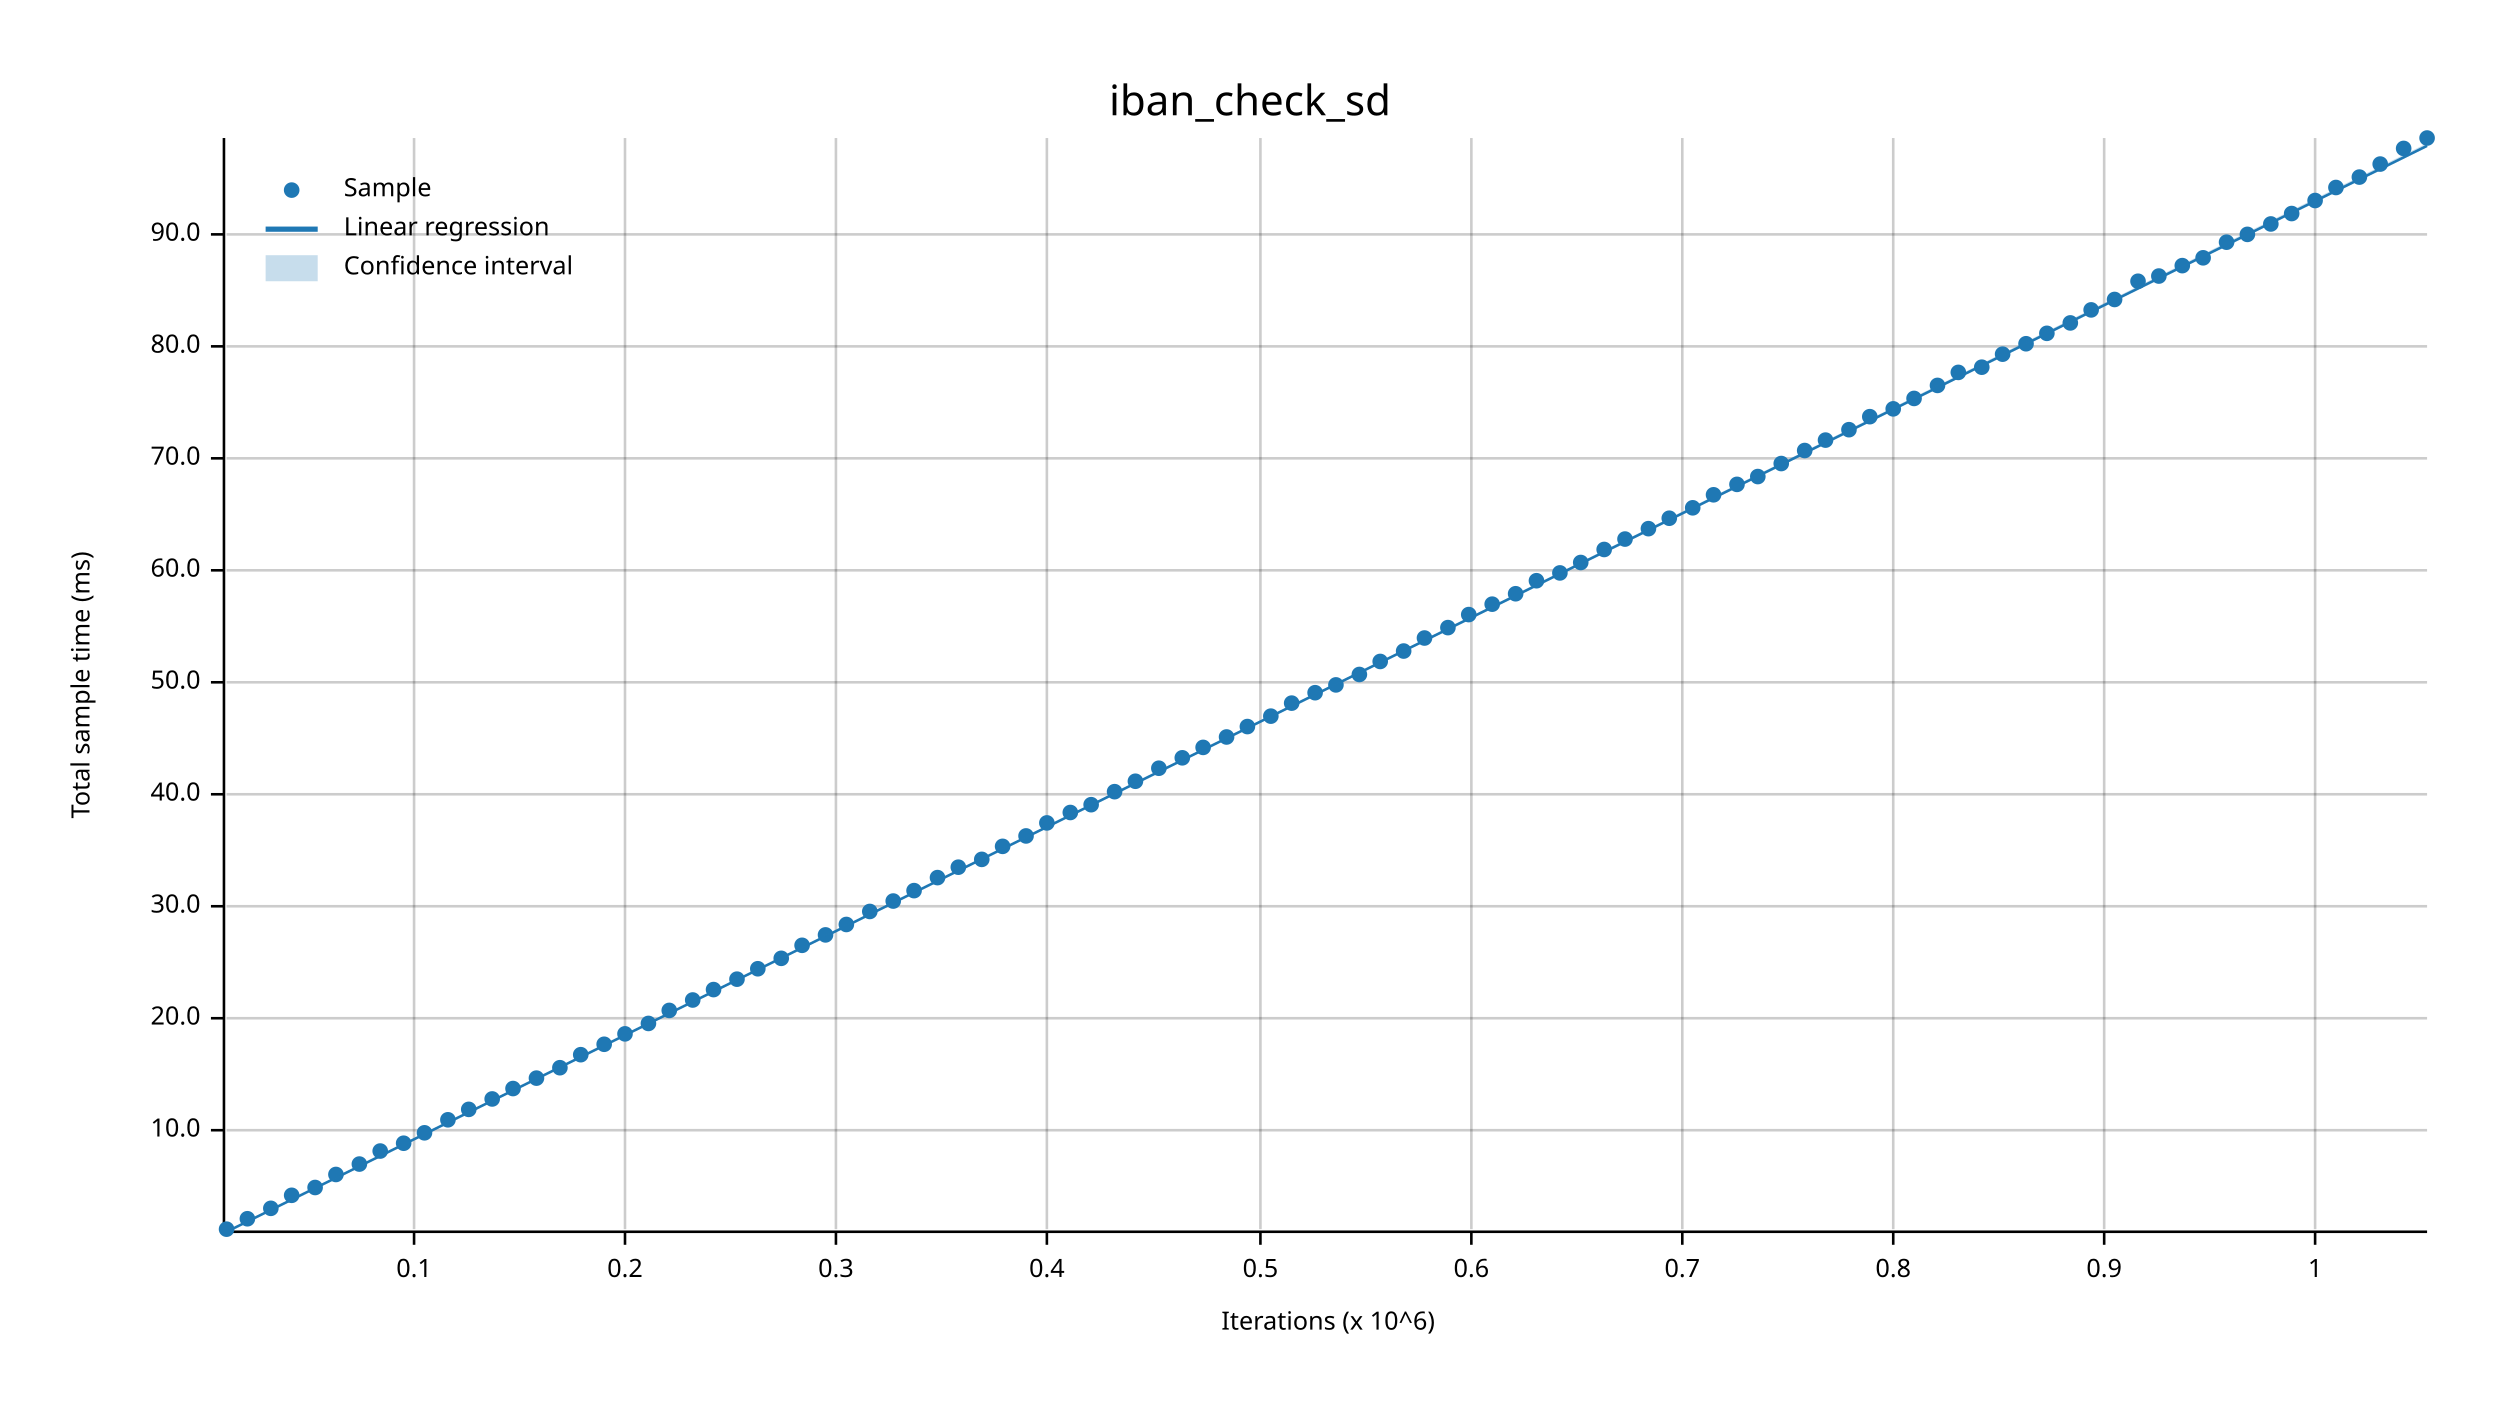
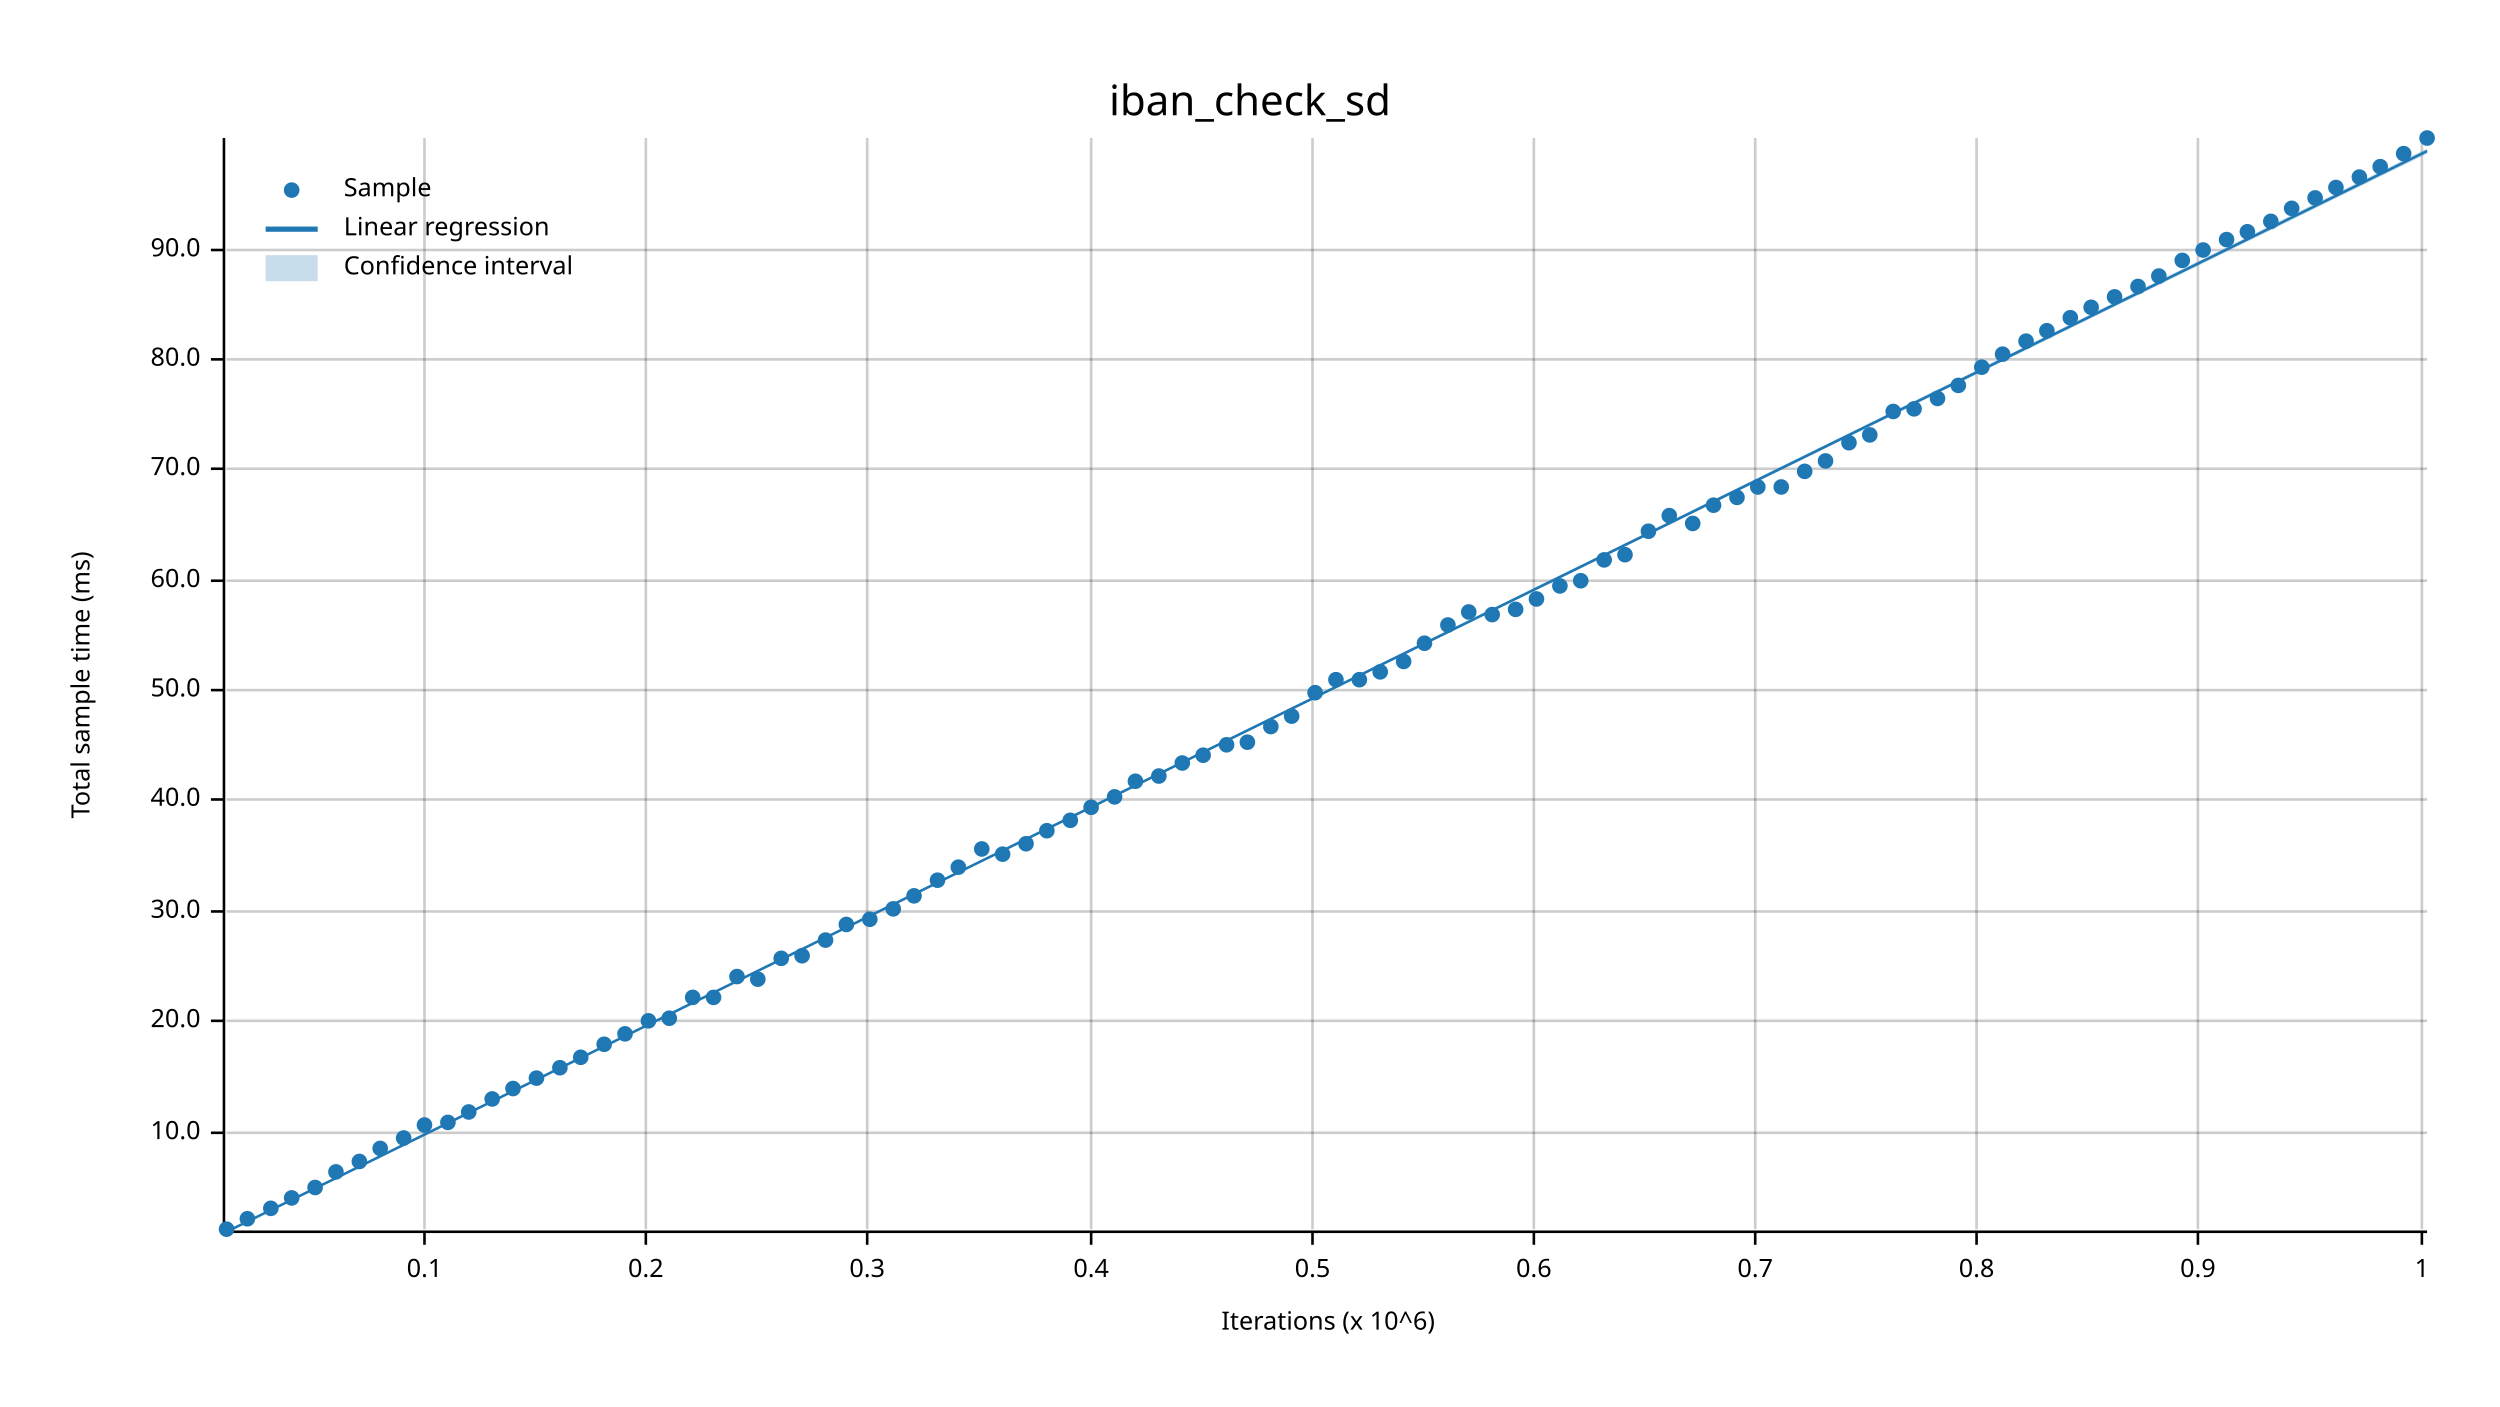
<svg xmlns="http://www.w3.org/2000/svg" width="960" height="540" viewBox="0 0 960 540">
  <text x="480" y="32" dy="0.76em" text-anchor="middle" font-family="sans-serif" font-size="16.129" opacity="1" fill="#000000">
iban_check_sd
</text>
  <text x="27" y="263" dy="0.76em" text-anchor="middle" font-family="sans-serif" font-size="9.677" opacity="1" fill="#000000" transform="rotate(270, 27, 263)">
Total sample time (ms)
</text>
  <text x="510" y="513" dy="-0.5ex" text-anchor="middle" font-family="sans-serif" font-size="9.677" opacity="1" fill="#000000">
Iterations (x 10^6)
</text>
-   <line opacity="0.2" stroke="#000000" stroke-width="1" x1="159" y1="472" x2="159" y2="53" />
-   <line opacity="0.2" stroke="#000000" stroke-width="1" x1="240" y1="472" x2="240" y2="53" />
-   <line opacity="0.2" stroke="#000000" stroke-width="1" x1="321" y1="472" x2="321" y2="53" />
-   <line opacity="0.2" stroke="#000000" stroke-width="1" x1="402" y1="472" x2="402" y2="53" />
-   <line opacity="0.2" stroke="#000000" stroke-width="1" x1="484" y1="472" x2="484" y2="53" />
-   <line opacity="0.2" stroke="#000000" stroke-width="1" x1="565" y1="472" x2="565" y2="53" />
-   <line opacity="0.2" stroke="#000000" stroke-width="1" x1="646" y1="472" x2="646" y2="53" />
-   <line opacity="0.2" stroke="#000000" stroke-width="1" x1="727" y1="472" x2="727" y2="53" />
-   <line opacity="0.2" stroke="#000000" stroke-width="1" x1="808" y1="472" x2="808" y2="53" />
-   <line opacity="0.2" stroke="#000000" stroke-width="1" x1="889" y1="472" x2="889" y2="53" />
-   <line opacity="0.2" stroke="#000000" stroke-width="1" x1="87" y1="434" x2="932" y2="434" />
-   <line opacity="0.2" stroke="#000000" stroke-width="1" x1="87" y1="391" x2="932" y2="391" />
-   <line opacity="0.2" stroke="#000000" stroke-width="1" x1="87" y1="348" x2="932" y2="348" />
-   <line opacity="0.2" stroke="#000000" stroke-width="1" x1="87" y1="305" x2="932" y2="305" />
-   <line opacity="0.2" stroke="#000000" stroke-width="1" x1="87" y1="262" x2="932" y2="262" />
-   <line opacity="0.2" stroke="#000000" stroke-width="1" x1="87" y1="219" x2="932" y2="219" />
-   <line opacity="0.2" stroke="#000000" stroke-width="1" x1="87" y1="176" x2="932" y2="176" />
-   <line opacity="0.2" stroke="#000000" stroke-width="1" x1="87" y1="133" x2="932" y2="133" />
-   <line opacity="0.2" stroke="#000000" stroke-width="1" x1="87" y1="90" x2="932" y2="90" />
+   <line opacity="0.2" stroke="#000000" stroke-width="1" x1="163" y1="472" x2="163" y2="53" />
+   <line opacity="0.2" stroke="#000000" stroke-width="1" x1="248" y1="472" x2="248" y2="53" />
+   <line opacity="0.2" stroke="#000000" stroke-width="1" x1="333" y1="472" x2="333" y2="53" />
+   <line opacity="0.2" stroke="#000000" stroke-width="1" x1="419" y1="472" x2="419" y2="53" />
+   <line opacity="0.2" stroke="#000000" stroke-width="1" x1="504" y1="472" x2="504" y2="53" />
+   <line opacity="0.2" stroke="#000000" stroke-width="1" x1="589" y1="472" x2="589" y2="53" />
+   <line opacity="0.2" stroke="#000000" stroke-width="1" x1="674" y1="472" x2="674" y2="53" />
+   <line opacity="0.2" stroke="#000000" stroke-width="1" x1="759" y1="472" x2="759" y2="53" />
+   <line opacity="0.2" stroke="#000000" stroke-width="1" x1="844" y1="472" x2="844" y2="53" />
+   <line opacity="0.2" stroke="#000000" stroke-width="1" x1="930" y1="472" x2="930" y2="53" />
+   <line opacity="0.2" stroke="#000000" stroke-width="1" x1="87" y1="435" x2="932" y2="435" />
+   <line opacity="0.2" stroke="#000000" stroke-width="1" x1="87" y1="392" x2="932" y2="392" />
+   <line opacity="0.2" stroke="#000000" stroke-width="1" x1="87" y1="350" x2="932" y2="350" />
+   <line opacity="0.2" stroke="#000000" stroke-width="1" x1="87" y1="307" x2="932" y2="307" />
+   <line opacity="0.2" stroke="#000000" stroke-width="1" x1="87" y1="265" x2="932" y2="265" />
+   <line opacity="0.2" stroke="#000000" stroke-width="1" x1="87" y1="223" x2="932" y2="223" />
+   <line opacity="0.2" stroke="#000000" stroke-width="1" x1="87" y1="180" x2="932" y2="180" />
+   <line opacity="0.2" stroke="#000000" stroke-width="1" x1="87" y1="138" x2="932" y2="138" />
+   <line opacity="0.2" stroke="#000000" stroke-width="1" x1="87" y1="96" x2="932" y2="96" />
  <polyline fill="none" opacity="1" stroke="#000000" stroke-width="1" points="86,53 86,472 " />
-   <text x="77" y="434" dy="0.5ex" text-anchor="end" font-family="sans-serif" font-size="9.677" opacity="1" fill="#000000">
+   <text x="77" y="435" dy="0.5ex" text-anchor="end" font-family="sans-serif" font-size="9.677" opacity="1" fill="#000000">
10.0
</text>
-   <polyline fill="none" opacity="1" stroke="#000000" stroke-width="1" points="81,434 86,434 " />
-   <text x="77" y="391" dy="0.5ex" text-anchor="end" font-family="sans-serif" font-size="9.677" opacity="1" fill="#000000">
+   <polyline fill="none" opacity="1" stroke="#000000" stroke-width="1" points="81,435 86,435 " />
+   <text x="77" y="392" dy="0.5ex" text-anchor="end" font-family="sans-serif" font-size="9.677" opacity="1" fill="#000000">
20.0
</text>
-   <polyline fill="none" opacity="1" stroke="#000000" stroke-width="1" points="81,391 86,391 " />
-   <text x="77" y="348" dy="0.5ex" text-anchor="end" font-family="sans-serif" font-size="9.677" opacity="1" fill="#000000">
+   <polyline fill="none" opacity="1" stroke="#000000" stroke-width="1" points="81,392 86,392 " />
+   <text x="77" y="350" dy="0.5ex" text-anchor="end" font-family="sans-serif" font-size="9.677" opacity="1" fill="#000000">
30.0
</text>
-   <polyline fill="none" opacity="1" stroke="#000000" stroke-width="1" points="81,348 86,348 " />
-   <text x="77" y="305" dy="0.5ex" text-anchor="end" font-family="sans-serif" font-size="9.677" opacity="1" fill="#000000">
+   <polyline fill="none" opacity="1" stroke="#000000" stroke-width="1" points="81,350 86,350 " />
+   <text x="77" y="307" dy="0.5ex" text-anchor="end" font-family="sans-serif" font-size="9.677" opacity="1" fill="#000000">
40.0
</text>
-   <polyline fill="none" opacity="1" stroke="#000000" stroke-width="1" points="81,305 86,305 " />
-   <text x="77" y="262" dy="0.5ex" text-anchor="end" font-family="sans-serif" font-size="9.677" opacity="1" fill="#000000">
+   <polyline fill="none" opacity="1" stroke="#000000" stroke-width="1" points="81,307 86,307 " />
+   <text x="77" y="265" dy="0.5ex" text-anchor="end" font-family="sans-serif" font-size="9.677" opacity="1" fill="#000000">
50.0
</text>
-   <polyline fill="none" opacity="1" stroke="#000000" stroke-width="1" points="81,262 86,262 " />
-   <text x="77" y="219" dy="0.5ex" text-anchor="end" font-family="sans-serif" font-size="9.677" opacity="1" fill="#000000">
+   <polyline fill="none" opacity="1" stroke="#000000" stroke-width="1" points="81,265 86,265 " />
+   <text x="77" y="223" dy="0.5ex" text-anchor="end" font-family="sans-serif" font-size="9.677" opacity="1" fill="#000000">
60.0
</text>
-   <polyline fill="none" opacity="1" stroke="#000000" stroke-width="1" points="81,219 86,219 " />
-   <text x="77" y="176" dy="0.5ex" text-anchor="end" font-family="sans-serif" font-size="9.677" opacity="1" fill="#000000">
+   <polyline fill="none" opacity="1" stroke="#000000" stroke-width="1" points="81,223 86,223 " />
+   <text x="77" y="180" dy="0.5ex" text-anchor="end" font-family="sans-serif" font-size="9.677" opacity="1" fill="#000000">
70.0
</text>
-   <polyline fill="none" opacity="1" stroke="#000000" stroke-width="1" points="81,176 86,176 " />
-   <text x="77" y="133" dy="0.5ex" text-anchor="end" font-family="sans-serif" font-size="9.677" opacity="1" fill="#000000">
+   <polyline fill="none" opacity="1" stroke="#000000" stroke-width="1" points="81,180 86,180 " />
+   <text x="77" y="138" dy="0.5ex" text-anchor="end" font-family="sans-serif" font-size="9.677" opacity="1" fill="#000000">
80.0
</text>
-   <polyline fill="none" opacity="1" stroke="#000000" stroke-width="1" points="81,133 86,133 " />
-   <text x="77" y="90" dy="0.5ex" text-anchor="end" font-family="sans-serif" font-size="9.677" opacity="1" fill="#000000">
+   <polyline fill="none" opacity="1" stroke="#000000" stroke-width="1" points="81,138 86,138 " />
+   <text x="77" y="96" dy="0.5ex" text-anchor="end" font-family="sans-serif" font-size="9.677" opacity="1" fill="#000000">
90.0
</text>
-   <polyline fill="none" opacity="1" stroke="#000000" stroke-width="1" points="81,90 86,90 " />
+   <polyline fill="none" opacity="1" stroke="#000000" stroke-width="1" points="81,96 86,96 " />
  <polyline fill="none" opacity="1" stroke="#000000" stroke-width="1" points="87,473 932,473 " />
-   <text x="159" y="483" dy="0.76em" text-anchor="middle" font-family="sans-serif" font-size="9.677" opacity="1" fill="#000000">
+   <text x="163" y="483" dy="0.76em" text-anchor="middle" font-family="sans-serif" font-size="9.677" opacity="1" fill="#000000">
0.1
</text>
-   <polyline fill="none" opacity="1" stroke="#000000" stroke-width="1" points="159,473 159,478 " />
-   <text x="240" y="483" dy="0.76em" text-anchor="middle" font-family="sans-serif" font-size="9.677" opacity="1" fill="#000000">
+   <polyline fill="none" opacity="1" stroke="#000000" stroke-width="1" points="163,473 163,478 " />
+   <text x="248" y="483" dy="0.76em" text-anchor="middle" font-family="sans-serif" font-size="9.677" opacity="1" fill="#000000">
0.2
</text>
-   <polyline fill="none" opacity="1" stroke="#000000" stroke-width="1" points="240,473 240,478 " />
-   <text x="321" y="483" dy="0.76em" text-anchor="middle" font-family="sans-serif" font-size="9.677" opacity="1" fill="#000000">
+   <polyline fill="none" opacity="1" stroke="#000000" stroke-width="1" points="248,473 248,478 " />
+   <text x="333" y="483" dy="0.76em" text-anchor="middle" font-family="sans-serif" font-size="9.677" opacity="1" fill="#000000">
0.3
</text>
-   <polyline fill="none" opacity="1" stroke="#000000" stroke-width="1" points="321,473 321,478 " />
-   <text x="402" y="483" dy="0.76em" text-anchor="middle" font-family="sans-serif" font-size="9.677" opacity="1" fill="#000000">
+   <polyline fill="none" opacity="1" stroke="#000000" stroke-width="1" points="333,473 333,478 " />
+   <text x="419" y="483" dy="0.76em" text-anchor="middle" font-family="sans-serif" font-size="9.677" opacity="1" fill="#000000">
0.4
</text>
-   <polyline fill="none" opacity="1" stroke="#000000" stroke-width="1" points="402,473 402,478 " />
-   <text x="484" y="483" dy="0.76em" text-anchor="middle" font-family="sans-serif" font-size="9.677" opacity="1" fill="#000000">
+   <polyline fill="none" opacity="1" stroke="#000000" stroke-width="1" points="419,473 419,478 " />
+   <text x="504" y="483" dy="0.76em" text-anchor="middle" font-family="sans-serif" font-size="9.677" opacity="1" fill="#000000">
0.5
</text>
-   <polyline fill="none" opacity="1" stroke="#000000" stroke-width="1" points="484,473 484,478 " />
-   <text x="565" y="483" dy="0.76em" text-anchor="middle" font-family="sans-serif" font-size="9.677" opacity="1" fill="#000000">
+   <polyline fill="none" opacity="1" stroke="#000000" stroke-width="1" points="504,473 504,478 " />
+   <text x="589" y="483" dy="0.76em" text-anchor="middle" font-family="sans-serif" font-size="9.677" opacity="1" fill="#000000">
0.6
</text>
-   <polyline fill="none" opacity="1" stroke="#000000" stroke-width="1" points="565,473 565,478 " />
-   <text x="646" y="483" dy="0.76em" text-anchor="middle" font-family="sans-serif" font-size="9.677" opacity="1" fill="#000000">
+   <polyline fill="none" opacity="1" stroke="#000000" stroke-width="1" points="589,473 589,478 " />
+   <text x="674" y="483" dy="0.76em" text-anchor="middle" font-family="sans-serif" font-size="9.677" opacity="1" fill="#000000">
0.7
</text>
-   <polyline fill="none" opacity="1" stroke="#000000" stroke-width="1" points="646,473 646,478 " />
-   <text x="727" y="483" dy="0.76em" text-anchor="middle" font-family="sans-serif" font-size="9.677" opacity="1" fill="#000000">
+   <polyline fill="none" opacity="1" stroke="#000000" stroke-width="1" points="674,473 674,478 " />
+   <text x="759" y="483" dy="0.76em" text-anchor="middle" font-family="sans-serif" font-size="9.677" opacity="1" fill="#000000">
0.8
</text>
-   <polyline fill="none" opacity="1" stroke="#000000" stroke-width="1" points="727,473 727,478 " />
-   <text x="808" y="483" dy="0.76em" text-anchor="middle" font-family="sans-serif" font-size="9.677" opacity="1" fill="#000000">
+   <polyline fill="none" opacity="1" stroke="#000000" stroke-width="1" points="759,473 759,478 " />
+   <text x="844" y="483" dy="0.76em" text-anchor="middle" font-family="sans-serif" font-size="9.677" opacity="1" fill="#000000">
0.9
</text>
-   <polyline fill="none" opacity="1" stroke="#000000" stroke-width="1" points="808,473 808,478 " />
-   <text x="889" y="483" dy="0.76em" text-anchor="middle" font-family="sans-serif" font-size="9.677" opacity="1" fill="#000000">
+   <polyline fill="none" opacity="1" stroke="#000000" stroke-width="1" points="844,473 844,478 " />
+   <text x="930" y="483" dy="0.76em" text-anchor="middle" font-family="sans-serif" font-size="9.677" opacity="1" fill="#000000">
1
</text>
-   <polyline fill="none" opacity="1" stroke="#000000" stroke-width="1" points="889,473 889,478 " />
+   <polyline fill="none" opacity="1" stroke="#000000" stroke-width="1" points="930,473 930,478 " />
  <circle cx="87" cy="472" r="3" opacity="1" fill="#1F78B4" stroke="none" stroke-width="1" />
  <circle cx="95" cy="468" r="3" opacity="1" fill="#1F78B4" stroke="none" stroke-width="1" />
  <circle cx="104" cy="464" r="3" opacity="1" fill="#1F78B4" stroke="none" stroke-width="1" />
-   <circle cx="112" cy="459" r="3" opacity="1" fill="#1F78B4" stroke="none" stroke-width="1" />
+   <circle cx="112" cy="460" r="3" opacity="1" fill="#1F78B4" stroke="none" stroke-width="1" />
  <circle cx="121" cy="456" r="3" opacity="1" fill="#1F78B4" stroke="none" stroke-width="1" />
-   <circle cx="129" cy="451" r="3" opacity="1" fill="#1F78B4" stroke="none" stroke-width="1" />
-   <circle cx="138" cy="447" r="3" opacity="1" fill="#1F78B4" stroke="none" stroke-width="1" />
-   <circle cx="146" cy="442" r="3" opacity="1" fill="#1F78B4" stroke="none" stroke-width="1" />
-   <circle cx="155" cy="439" r="3" opacity="1" fill="#1F78B4" stroke="none" stroke-width="1" />
-   <circle cx="163" cy="435" r="3" opacity="1" fill="#1F78B4" stroke="none" stroke-width="1" />
-   <circle cx="172" cy="430" r="3" opacity="1" fill="#1F78B4" stroke="none" stroke-width="1" />
-   <circle cx="180" cy="426" r="3" opacity="1" fill="#1F78B4" stroke="none" stroke-width="1" />
+   <circle cx="129" cy="450" r="3" opacity="1" fill="#1F78B4" stroke="none" stroke-width="1" />
+   <circle cx="138" cy="446" r="3" opacity="1" fill="#1F78B4" stroke="none" stroke-width="1" />
+   <circle cx="146" cy="441" r="3" opacity="1" fill="#1F78B4" stroke="none" stroke-width="1" />
+   <circle cx="155" cy="437" r="3" opacity="1" fill="#1F78B4" stroke="none" stroke-width="1" />
+   <circle cx="163" cy="432" r="3" opacity="1" fill="#1F78B4" stroke="none" stroke-width="1" />
+   <circle cx="172" cy="431" r="3" opacity="1" fill="#1F78B4" stroke="none" stroke-width="1" />
+   <circle cx="180" cy="427" r="3" opacity="1" fill="#1F78B4" stroke="none" stroke-width="1" />
  <circle cx="189" cy="422" r="3" opacity="1" fill="#1F78B4" stroke="none" stroke-width="1" />
  <circle cx="197" cy="418" r="3" opacity="1" fill="#1F78B4" stroke="none" stroke-width="1" />
  <circle cx="206" cy="414" r="3" opacity="1" fill="#1F78B4" stroke="none" stroke-width="1" />
  <circle cx="215" cy="410" r="3" opacity="1" fill="#1F78B4" stroke="none" stroke-width="1" />
-   <circle cx="223" cy="405" r="3" opacity="1" fill="#1F78B4" stroke="none" stroke-width="1" />
+   <circle cx="223" cy="406" r="3" opacity="1" fill="#1F78B4" stroke="none" stroke-width="1" />
  <circle cx="232" cy="401" r="3" opacity="1" fill="#1F78B4" stroke="none" stroke-width="1" />
  <circle cx="240" cy="397" r="3" opacity="1" fill="#1F78B4" stroke="none" stroke-width="1" />
-   <circle cx="249" cy="393" r="3" opacity="1" fill="#1F78B4" stroke="none" stroke-width="1" />
-   <circle cx="257" cy="388" r="3" opacity="1" fill="#1F78B4" stroke="none" stroke-width="1" />
-   <circle cx="266" cy="384" r="3" opacity="1" fill="#1F78B4" stroke="none" stroke-width="1" />
-   <circle cx="274" cy="380" r="3" opacity="1" fill="#1F78B4" stroke="none" stroke-width="1" />
-   <circle cx="283" cy="376" r="3" opacity="1" fill="#1F78B4" stroke="none" stroke-width="1" />
-   <circle cx="291" cy="372" r="3" opacity="1" fill="#1F78B4" stroke="none" stroke-width="1" />
+   <circle cx="249" cy="392" r="3" opacity="1" fill="#1F78B4" stroke="none" stroke-width="1" />
+   <circle cx="257" cy="391" r="3" opacity="1" fill="#1F78B4" stroke="none" stroke-width="1" />
+   <circle cx="266" cy="383" r="3" opacity="1" fill="#1F78B4" stroke="none" stroke-width="1" />
+   <circle cx="274" cy="383" r="3" opacity="1" fill="#1F78B4" stroke="none" stroke-width="1" />
+   <circle cx="283" cy="375" r="3" opacity="1" fill="#1F78B4" stroke="none" stroke-width="1" />
+   <circle cx="291" cy="376" r="3" opacity="1" fill="#1F78B4" stroke="none" stroke-width="1" />
  <circle cx="300" cy="368" r="3" opacity="1" fill="#1F78B4" stroke="none" stroke-width="1" />
-   <circle cx="308" cy="363" r="3" opacity="1" fill="#1F78B4" stroke="none" stroke-width="1" />
-   <circle cx="317" cy="359" r="3" opacity="1" fill="#1F78B4" stroke="none" stroke-width="1" />
+   <circle cx="308" cy="367" r="3" opacity="1" fill="#1F78B4" stroke="none" stroke-width="1" />
+   <circle cx="317" cy="361" r="3" opacity="1" fill="#1F78B4" stroke="none" stroke-width="1" />
  <circle cx="325" cy="355" r="3" opacity="1" fill="#1F78B4" stroke="none" stroke-width="1" />
-   <circle cx="334" cy="350" r="3" opacity="1" fill="#1F78B4" stroke="none" stroke-width="1" />
-   <circle cx="343" cy="346" r="3" opacity="1" fill="#1F78B4" stroke="none" stroke-width="1" />
-   <circle cx="351" cy="342" r="3" opacity="1" fill="#1F78B4" stroke="none" stroke-width="1" />
-   <circle cx="360" cy="337" r="3" opacity="1" fill="#1F78B4" stroke="none" stroke-width="1" />
+   <circle cx="334" cy="353" r="3" opacity="1" fill="#1F78B4" stroke="none" stroke-width="1" />
+   <circle cx="343" cy="349" r="3" opacity="1" fill="#1F78B4" stroke="none" stroke-width="1" />
+   <circle cx="351" cy="344" r="3" opacity="1" fill="#1F78B4" stroke="none" stroke-width="1" />
+   <circle cx="360" cy="338" r="3" opacity="1" fill="#1F78B4" stroke="none" stroke-width="1" />
  <circle cx="368" cy="333" r="3" opacity="1" fill="#1F78B4" stroke="none" stroke-width="1" />
-   <circle cx="377" cy="330" r="3" opacity="1" fill="#1F78B4" stroke="none" stroke-width="1" />
-   <circle cx="385" cy="325" r="3" opacity="1" fill="#1F78B4" stroke="none" stroke-width="1" />
-   <circle cx="394" cy="321" r="3" opacity="1" fill="#1F78B4" stroke="none" stroke-width="1" />
-   <circle cx="402" cy="316" r="3" opacity="1" fill="#1F78B4" stroke="none" stroke-width="1" />
-   <circle cx="411" cy="312" r="3" opacity="1" fill="#1F78B4" stroke="none" stroke-width="1" />
-   <circle cx="419" cy="309" r="3" opacity="1" fill="#1F78B4" stroke="none" stroke-width="1" />
-   <circle cx="428" cy="304" r="3" opacity="1" fill="#1F78B4" stroke="none" stroke-width="1" />
+   <circle cx="377" cy="326" r="3" opacity="1" fill="#1F78B4" stroke="none" stroke-width="1" />
+   <circle cx="385" cy="328" r="3" opacity="1" fill="#1F78B4" stroke="none" stroke-width="1" />
+   <circle cx="394" cy="324" r="3" opacity="1" fill="#1F78B4" stroke="none" stroke-width="1" />
+   <circle cx="402" cy="319" r="3" opacity="1" fill="#1F78B4" stroke="none" stroke-width="1" />
+   <circle cx="411" cy="315" r="3" opacity="1" fill="#1F78B4" stroke="none" stroke-width="1" />
+   <circle cx="419" cy="310" r="3" opacity="1" fill="#1F78B4" stroke="none" stroke-width="1" />
+   <circle cx="428" cy="306" r="3" opacity="1" fill="#1F78B4" stroke="none" stroke-width="1" />
  <circle cx="436" cy="300" r="3" opacity="1" fill="#1F78B4" stroke="none" stroke-width="1" />
-   <circle cx="445" cy="295" r="3" opacity="1" fill="#1F78B4" stroke="none" stroke-width="1" />
-   <circle cx="454" cy="291" r="3" opacity="1" fill="#1F78B4" stroke="none" stroke-width="1" />
-   <circle cx="462" cy="287" r="3" opacity="1" fill="#1F78B4" stroke="none" stroke-width="1" />
-   <circle cx="471" cy="283" r="3" opacity="1" fill="#1F78B4" stroke="none" stroke-width="1" />
-   <circle cx="479" cy="279" r="3" opacity="1" fill="#1F78B4" stroke="none" stroke-width="1" />
-   <circle cx="488" cy="275" r="3" opacity="1" fill="#1F78B4" stroke="none" stroke-width="1" />
-   <circle cx="496" cy="270" r="3" opacity="1" fill="#1F78B4" stroke="none" stroke-width="1" />
+   <circle cx="445" cy="298" r="3" opacity="1" fill="#1F78B4" stroke="none" stroke-width="1" />
+   <circle cx="454" cy="293" r="3" opacity="1" fill="#1F78B4" stroke="none" stroke-width="1" />
+   <circle cx="462" cy="290" r="3" opacity="1" fill="#1F78B4" stroke="none" stroke-width="1" />
+   <circle cx="471" cy="286" r="3" opacity="1" fill="#1F78B4" stroke="none" stroke-width="1" />
+   <circle cx="479" cy="285" r="3" opacity="1" fill="#1F78B4" stroke="none" stroke-width="1" />
+   <circle cx="488" cy="279" r="3" opacity="1" fill="#1F78B4" stroke="none" stroke-width="1" />
+   <circle cx="496" cy="275" r="3" opacity="1" fill="#1F78B4" stroke="none" stroke-width="1" />
  <circle cx="505" cy="266" r="3" opacity="1" fill="#1F78B4" stroke="none" stroke-width="1" />
-   <circle cx="513" cy="263" r="3" opacity="1" fill="#1F78B4" stroke="none" stroke-width="1" />
-   <circle cx="522" cy="259" r="3" opacity="1" fill="#1F78B4" stroke="none" stroke-width="1" />
-   <circle cx="530" cy="254" r="3" opacity="1" fill="#1F78B4" stroke="none" stroke-width="1" />
-   <circle cx="539" cy="250" r="3" opacity="1" fill="#1F78B4" stroke="none" stroke-width="1" />
-   <circle cx="547" cy="245" r="3" opacity="1" fill="#1F78B4" stroke="none" stroke-width="1" />
-   <circle cx="556" cy="241" r="3" opacity="1" fill="#1F78B4" stroke="none" stroke-width="1" />
-   <circle cx="564" cy="236" r="3" opacity="1" fill="#1F78B4" stroke="none" stroke-width="1" />
-   <circle cx="573" cy="232" r="3" opacity="1" fill="#1F78B4" stroke="none" stroke-width="1" />
-   <circle cx="582" cy="228" r="3" opacity="1" fill="#1F78B4" stroke="none" stroke-width="1" />
-   <circle cx="590" cy="223" r="3" opacity="1" fill="#1F78B4" stroke="none" stroke-width="1" />
-   <circle cx="599" cy="220" r="3" opacity="1" fill="#1F78B4" stroke="none" stroke-width="1" />
-   <circle cx="607" cy="216" r="3" opacity="1" fill="#1F78B4" stroke="none" stroke-width="1" />
-   <circle cx="616" cy="211" r="3" opacity="1" fill="#1F78B4" stroke="none" stroke-width="1" />
-   <circle cx="624" cy="207" r="3" opacity="1" fill="#1F78B4" stroke="none" stroke-width="1" />
-   <circle cx="633" cy="203" r="3" opacity="1" fill="#1F78B4" stroke="none" stroke-width="1" />
-   <circle cx="641" cy="199" r="3" opacity="1" fill="#1F78B4" stroke="none" stroke-width="1" />
-   <circle cx="650" cy="195" r="3" opacity="1" fill="#1F78B4" stroke="none" stroke-width="1" />
-   <circle cx="658" cy="190" r="3" opacity="1" fill="#1F78B4" stroke="none" stroke-width="1" />
-   <circle cx="667" cy="186" r="3" opacity="1" fill="#1F78B4" stroke="none" stroke-width="1" />
-   <circle cx="675" cy="183" r="3" opacity="1" fill="#1F78B4" stroke="none" stroke-width="1" />
-   <circle cx="684" cy="178" r="3" opacity="1" fill="#1F78B4" stroke="none" stroke-width="1" />
-   <circle cx="693" cy="173" r="3" opacity="1" fill="#1F78B4" stroke="none" stroke-width="1" />
-   <circle cx="701" cy="169" r="3" opacity="1" fill="#1F78B4" stroke="none" stroke-width="1" />
-   <circle cx="710" cy="165" r="3" opacity="1" fill="#1F78B4" stroke="none" stroke-width="1" />
-   <circle cx="718" cy="160" r="3" opacity="1" fill="#1F78B4" stroke="none" stroke-width="1" />
-   <circle cx="727" cy="157" r="3" opacity="1" fill="#1F78B4" stroke="none" stroke-width="1" />
-   <circle cx="735" cy="153" r="3" opacity="1" fill="#1F78B4" stroke="none" stroke-width="1" />
-   <circle cx="744" cy="148" r="3" opacity="1" fill="#1F78B4" stroke="none" stroke-width="1" />
-   <circle cx="752" cy="143" r="3" opacity="1" fill="#1F78B4" stroke="none" stroke-width="1" />
+   <circle cx="513" cy="261" r="3" opacity="1" fill="#1F78B4" stroke="none" stroke-width="1" />
+   <circle cx="522" cy="261" r="3" opacity="1" fill="#1F78B4" stroke="none" stroke-width="1" />
+   <circle cx="530" cy="258" r="3" opacity="1" fill="#1F78B4" stroke="none" stroke-width="1" />
+   <circle cx="539" cy="254" r="3" opacity="1" fill="#1F78B4" stroke="none" stroke-width="1" />
+   <circle cx="547" cy="247" r="3" opacity="1" fill="#1F78B4" stroke="none" stroke-width="1" />
+   <circle cx="556" cy="240" r="3" opacity="1" fill="#1F78B4" stroke="none" stroke-width="1" />
+   <circle cx="564" cy="235" r="3" opacity="1" fill="#1F78B4" stroke="none" stroke-width="1" />
+   <circle cx="573" cy="236" r="3" opacity="1" fill="#1F78B4" stroke="none" stroke-width="1" />
+   <circle cx="582" cy="234" r="3" opacity="1" fill="#1F78B4" stroke="none" stroke-width="1" />
+   <circle cx="590" cy="230" r="3" opacity="1" fill="#1F78B4" stroke="none" stroke-width="1" />
+   <circle cx="599" cy="225" r="3" opacity="1" fill="#1F78B4" stroke="none" stroke-width="1" />
+   <circle cx="607" cy="223" r="3" opacity="1" fill="#1F78B4" stroke="none" stroke-width="1" />
+   <circle cx="616" cy="215" r="3" opacity="1" fill="#1F78B4" stroke="none" stroke-width="1" />
+   <circle cx="624" cy="213" r="3" opacity="1" fill="#1F78B4" stroke="none" stroke-width="1" />
+   <circle cx="633" cy="204" r="3" opacity="1" fill="#1F78B4" stroke="none" stroke-width="1" />
+   <circle cx="641" cy="198" r="3" opacity="1" fill="#1F78B4" stroke="none" stroke-width="1" />
+   <circle cx="650" cy="201" r="3" opacity="1" fill="#1F78B4" stroke="none" stroke-width="1" />
+   <circle cx="658" cy="194" r="3" opacity="1" fill="#1F78B4" stroke="none" stroke-width="1" />
+   <circle cx="667" cy="191" r="3" opacity="1" fill="#1F78B4" stroke="none" stroke-width="1" />
+   <circle cx="675" cy="187" r="3" opacity="1" fill="#1F78B4" stroke="none" stroke-width="1" />
+   <circle cx="684" cy="187" r="3" opacity="1" fill="#1F78B4" stroke="none" stroke-width="1" />
+   <circle cx="693" cy="181" r="3" opacity="1" fill="#1F78B4" stroke="none" stroke-width="1" />
+   <circle cx="701" cy="177" r="3" opacity="1" fill="#1F78B4" stroke="none" stroke-width="1" />
+   <circle cx="710" cy="170" r="3" opacity="1" fill="#1F78B4" stroke="none" stroke-width="1" />
+   <circle cx="718" cy="167" r="3" opacity="1" fill="#1F78B4" stroke="none" stroke-width="1" />
+   <circle cx="727" cy="158" r="3" opacity="1" fill="#1F78B4" stroke="none" stroke-width="1" />
+   <circle cx="735" cy="157" r="3" opacity="1" fill="#1F78B4" stroke="none" stroke-width="1" />
+   <circle cx="744" cy="153" r="3" opacity="1" fill="#1F78B4" stroke="none" stroke-width="1" />
+   <circle cx="752" cy="148" r="3" opacity="1" fill="#1F78B4" stroke="none" stroke-width="1" />
  <circle cx="761" cy="141" r="3" opacity="1" fill="#1F78B4" stroke="none" stroke-width="1" />
  <circle cx="769" cy="136" r="3" opacity="1" fill="#1F78B4" stroke="none" stroke-width="1" />
-   <circle cx="778" cy="132" r="3" opacity="1" fill="#1F78B4" stroke="none" stroke-width="1" />
-   <circle cx="786" cy="128" r="3" opacity="1" fill="#1F78B4" stroke="none" stroke-width="1" />
-   <circle cx="795" cy="124" r="3" opacity="1" fill="#1F78B4" stroke="none" stroke-width="1" />
-   <circle cx="803" cy="119" r="3" opacity="1" fill="#1F78B4" stroke="none" stroke-width="1" />
-   <circle cx="812" cy="115" r="3" opacity="1" fill="#1F78B4" stroke="none" stroke-width="1" />
-   <circle cx="821" cy="108" r="3" opacity="1" fill="#1F78B4" stroke="none" stroke-width="1" />
+   <circle cx="778" cy="131" r="3" opacity="1" fill="#1F78B4" stroke="none" stroke-width="1" />
+   <circle cx="786" cy="127" r="3" opacity="1" fill="#1F78B4" stroke="none" stroke-width="1" />
+   <circle cx="795" cy="122" r="3" opacity="1" fill="#1F78B4" stroke="none" stroke-width="1" />
+   <circle cx="803" cy="118" r="3" opacity="1" fill="#1F78B4" stroke="none" stroke-width="1" />
+   <circle cx="812" cy="114" r="3" opacity="1" fill="#1F78B4" stroke="none" stroke-width="1" />
+   <circle cx="821" cy="110" r="3" opacity="1" fill="#1F78B4" stroke="none" stroke-width="1" />
  <circle cx="829" cy="106" r="3" opacity="1" fill="#1F78B4" stroke="none" stroke-width="1" />
-   <circle cx="838" cy="102" r="3" opacity="1" fill="#1F78B4" stroke="none" stroke-width="1" />
-   <circle cx="846" cy="99" r="3" opacity="1" fill="#1F78B4" stroke="none" stroke-width="1" />
-   <circle cx="855" cy="93" r="3" opacity="1" fill="#1F78B4" stroke="none" stroke-width="1" />
-   <circle cx="863" cy="90" r="3" opacity="1" fill="#1F78B4" stroke="none" stroke-width="1" />
-   <circle cx="872" cy="86" r="3" opacity="1" fill="#1F78B4" stroke="none" stroke-width="1" />
-   <circle cx="880" cy="82" r="3" opacity="1" fill="#1F78B4" stroke="none" stroke-width="1" />
-   <circle cx="889" cy="77" r="3" opacity="1" fill="#1F78B4" stroke="none" stroke-width="1" />
+   <circle cx="838" cy="100" r="3" opacity="1" fill="#1F78B4" stroke="none" stroke-width="1" />
+   <circle cx="846" cy="96" r="3" opacity="1" fill="#1F78B4" stroke="none" stroke-width="1" />
+   <circle cx="855" cy="92" r="3" opacity="1" fill="#1F78B4" stroke="none" stroke-width="1" />
+   <circle cx="863" cy="89" r="3" opacity="1" fill="#1F78B4" stroke="none" stroke-width="1" />
+   <circle cx="872" cy="85" r="3" opacity="1" fill="#1F78B4" stroke="none" stroke-width="1" />
+   <circle cx="880" cy="80" r="3" opacity="1" fill="#1F78B4" stroke="none" stroke-width="1" />
+   <circle cx="889" cy="76" r="3" opacity="1" fill="#1F78B4" stroke="none" stroke-width="1" />
  <circle cx="897" cy="72" r="3" opacity="1" fill="#1F78B4" stroke="none" stroke-width="1" />
  <circle cx="906" cy="68" r="3" opacity="1" fill="#1F78B4" stroke="none" stroke-width="1" />
-   <circle cx="914" cy="63" r="3" opacity="1" fill="#1F78B4" stroke="none" stroke-width="1" />
-   <circle cx="923" cy="57" r="3" opacity="1" fill="#1F78B4" stroke="none" stroke-width="1" />
+   <circle cx="914" cy="64" r="3" opacity="1" fill="#1F78B4" stroke="none" stroke-width="1" />
+   <circle cx="923" cy="59" r="3" opacity="1" fill="#1F78B4" stroke="none" stroke-width="1" />
  <circle cx="932" cy="53" r="3" opacity="1" fill="#1F78B4" stroke="none" stroke-width="1" />
-   <polyline fill="none" opacity="1" stroke="#1F78B4" stroke-width="1" points="87,473 932,56 " />
-   <polygon opacity="0.25" fill="#1F78B4" points="87,473 932,56 932,55 " />
+   <polyline fill="none" opacity="1" stroke="#1F78B4" stroke-width="1" points="87,473 932,58 " />
+   <polygon opacity="0.25" fill="#1F78B4" points="87,473 932,59 932,57 " />
  <text x="132" y="68" dy="0.76em" text-anchor="start" font-family="sans-serif" font-size="9.677" opacity="1" fill="#000000">
Sample
</text>
  <text x="132" y="83" dy="0.76em" text-anchor="start" font-family="sans-serif" font-size="9.677" opacity="1" fill="#000000">
Linear regression
</text>
  <text x="132" y="98" dy="0.76em" text-anchor="start" font-family="sans-serif" font-size="9.677" opacity="1" fill="#000000">
Confidence interval
</text>
  <circle cx="112" cy="73" r="3" opacity="1" fill="#1F78B4" stroke="none" stroke-width="1" />
  <polyline fill="none" opacity="1" stroke="#1F78B4" stroke-width="2" points="102,88 122,88 " />
  <rect x="102" y="98" width="20" height="10" opacity="0.25" fill="#1F78B4" stroke="none" />
</svg>
